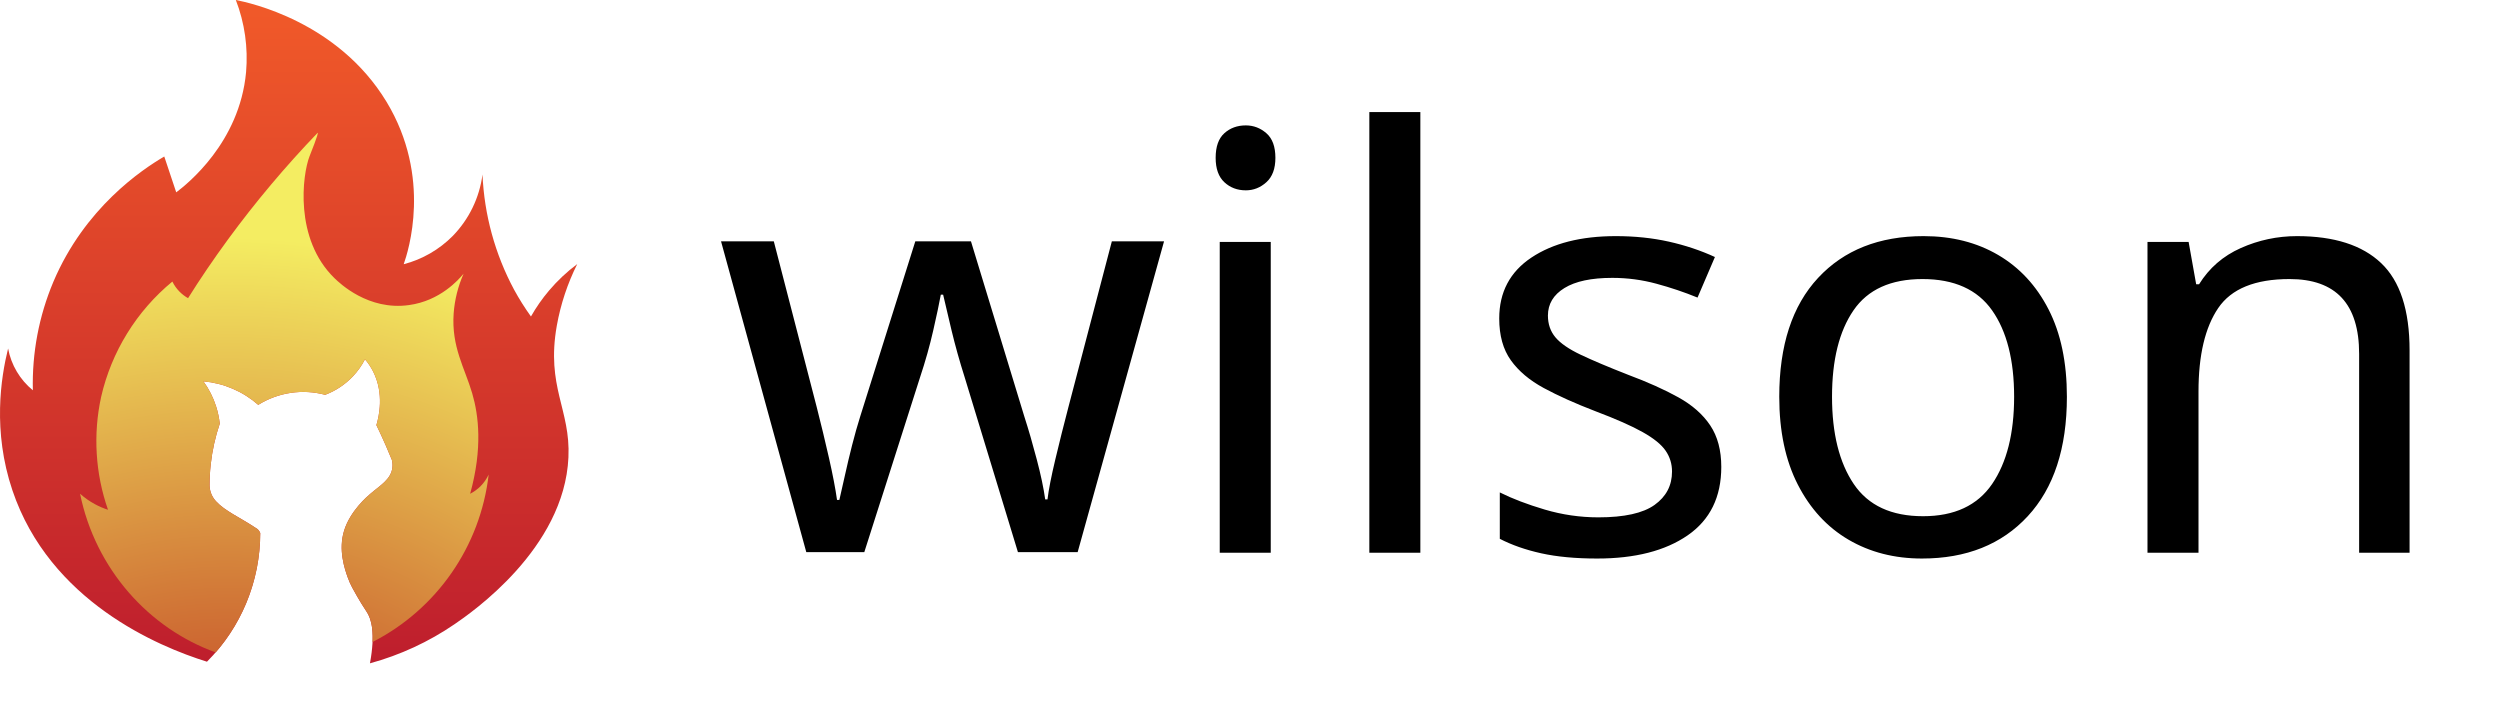
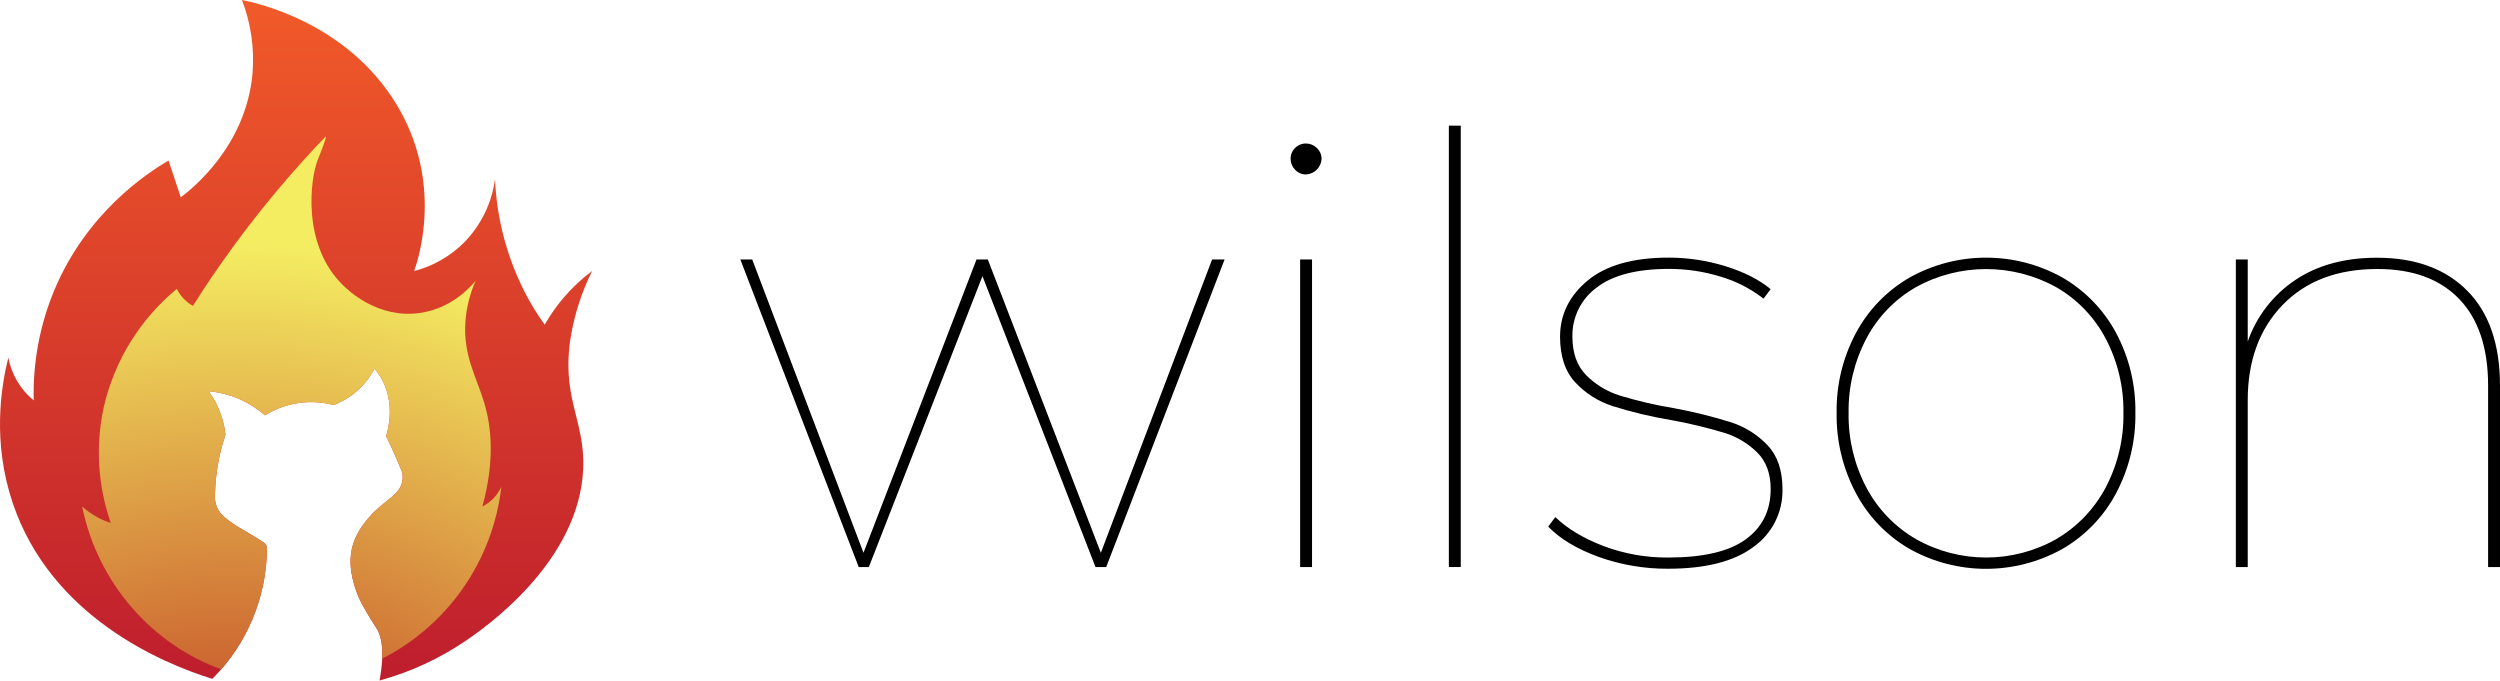
- <svg xmlns="http://www.w3.org/2000/svg" id="Layer_1" data-name="Layer 1" viewBox="0 0 957.15 269.11">
+ <svg xmlns="http://www.w3.org/2000/svg" viewBox="0 0 932.96 254.05">
  <defs>
-     <style>.cls-1{font-size:222px;font-family:Montserrat-Thin, Montserrat;font-weight:200;}.cls-2{fill:url(#linear-gradient);}.cls-3{fill:url(#radial-gradient);}</style>
+     <style>path{fill:currentColor;}.cls-1{fill:url(#linear-gradient);}.cls-2{fill:url(#radial-gradient);}</style>
    <linearGradient id="linear-gradient" x1="110.52" y1="254.05" x2="110.52" gradientUnits="userSpaceOnUse">
      <stop offset="0" stop-color="#be1e2d" />
      <stop offset="1" stop-color="#f15a29" />
    </linearGradient>
    <radialGradient id="radial-gradient" cx="86.49" cy="364.3" r="341.72" gradientUnits="userSpaceOnUse">
      <stop offset="0.32" stop-color="#cb612f" />
      <stop offset="0.8" stop-color="#f4ed62" />
    </radialGradient>
  </defs>
-   <text class="cls-1" transform="translate(273.62 211.62)">wilson</text>
-   <path class="cls-2" d="M213.19,124.63A87,87,0,0,1,221,101.1a65.35,65.35,0,0,0-10.78,10.13,64.57,64.57,0,0,0-6.94,9.94,98.19,98.19,0,0,1-6.46-10.27,102.65,102.65,0,0,1-12.09-44.1,41.42,41.42,0,0,1-11.39,23.54,41,41,0,0,1-18.78,10.82C156.25,96.36,165.51,68,148,39,129.33,8.17,95.36,1,90.29,0a61.79,61.79,0,0,1,3.92,27.64c-2.48,27-22.62,42.89-26.74,46q-2.3-6.87-4.58-13.72c-8.52,5-30.44,19.6-42.47,48a100.61,100.61,0,0,0-7.84,41.5,27.05,27.05,0,0,1-9.48-16C.35,144.53-2.9,165,4.74,187.69c14.31,42.49,55.81,59.85,74.5,65.65a69.79,69.79,0,0,0,20.4-49.24,3.7,3.7,0,0,0-1.76-2c-6-4-11.7-6.4-15.15-10.15a9.49,9.49,0,0,1-1.68-2.5,9.19,9.19,0,0,1-.81-3.45,72.48,72.48,0,0,1,.45-8.29,73.71,73.71,0,0,1,3.45-15.52,34.1,34.1,0,0,0-1.4-6.58A33.63,33.63,0,0,0,77.87,146a36.76,36.76,0,0,1,21,9,32.54,32.54,0,0,1,25.62-3.84,28.71,28.71,0,0,0,10.63-7.08,28.41,28.41,0,0,0,4.62-6.53,23.83,23.83,0,0,1,3.11,4.67c4.29,8.49,2.24,17.23,1.26,20.54,1.21,2.51,2.42,5.11,3.6,7.82.82,1.86,1.59,3.7,2.32,5.5a8.44,8.44,0,0,1,.19,3c-.54,4.53-4.84,6.86-8.45,10-1.21,1-7.66,6.55-10,14s.22,14.8,1.34,17.94a28.68,28.68,0,0,0,1.77,4c2.65,4.89,4.84,8.24,5.43,9.1,1.95,2.85,3.45,8.31,1.33,19.84a107.5,107.5,0,0,0,32.42-15c6.25-4.28,42-28.83,43.57-63.84C218.49,156.69,209,148.21,213.19,124.63Z" transform="translate(0 0)" />
-   <path class="cls-3" d="M184,186.14a16.24,16.24,0,0,1-4,2.9c4.81-17.38,3.28-30,.77-38.51-2.83-9.64-8-17.75-7.08-30.58a46.06,46.06,0,0,1,3.79-15.15c-1.9,2.3-9,10.38-20.89,12C141,119,130,108.37,128.13,106.57c-15.62-15.09-12.32-39.84-9.62-46.74.35-.9,3.56-8.84,3.12-9h0A402.63,402.63,0,0,0,87.28,91.68C81.67,99.34,76.57,106.86,72,114.16a15,15,0,0,1-3.28-2.51,14.68,14.68,0,0,1-2.73-3.85A80.49,80.49,0,0,0,38.71,152a79.62,79.62,0,0,0,2.64,43.17,28.57,28.57,0,0,1-5-2.14,29.3,29.3,0,0,1-5.7-4c5.91,28.87,26.35,51.53,51.94,60.76A69.72,69.72,0,0,0,99.64,204.1a3.7,3.7,0,0,0-1.76-2c-6-4-11.7-6.4-15.15-10.15a9.49,9.49,0,0,1-1.68-2.5,9.19,9.19,0,0,1-.81-3.45,72.48,72.48,0,0,1,.45-8.29,73.71,73.71,0,0,1,3.45-15.52,34.1,34.1,0,0,0-1.4-6.58A33.63,33.63,0,0,0,77.87,146a36.76,36.76,0,0,1,21,9,32.54,32.54,0,0,1,25.62-3.84,28.71,28.71,0,0,0,10.63-7.08,28.41,28.41,0,0,0,4.62-6.53,23.83,23.83,0,0,1,3.11,4.67c4.29,8.49,2.24,17.23,1.26,20.54,1.21,2.51,2.42,5.11,3.6,7.82.82,1.86,1.59,3.7,2.32,5.5a8.44,8.44,0,0,1,.19,3c-.54,4.53-4.84,6.86-8.45,10-1.21,1-7.66,6.55-10,14s.22,14.8,1.34,17.94a28.68,28.68,0,0,0,1.77,4c2.65,4.89,4.84,8.24,5.43,9.1,1.42,2.07,2.6,5.52,2.33,11.68a82.62,82.62,0,0,0,44.45-64.1A16.35,16.35,0,0,1,184,186.14Z" transform="translate(0 0)" />
+   <path d="M457,96.84,412.82,211.61h-4L366.64,103.06l-42.4,108.55h-3.78L276.28,96.84h4.44l41.52,109.45L364.42,96.84h4.22l42.18,109.45L452.33,96.84Z" transform="translate(0 0)" />
+   <path d="M483.3,63.32a5.7,5.7,0,0,1-1.67-4,5.7,5.7,0,0,1,5.78-5.77,5.7,5.7,0,0,1,4,1.67,5.42,5.42,0,0,1,1.78,4.1,6.11,6.11,0,0,1-5.77,5.78A5.39,5.39,0,0,1,483.3,63.32Zm1.89,33.52h4.44V211.61h-4.44Z" transform="translate(0 0)" />
+   <path d="M540.69,46.89h4.44V211.61h-4.44Z" transform="translate(0 0)" />
+   <path d="M596.63,207.84q-12.21-4.44-18.87-11.32l2.66-3.55q6.66,6.43,17.87,10.76a66.87,66.87,0,0,0,24.31,4.33q19.54,0,28.86-6.77t9.33-18.76q0-8.66-5-13.65a30.08,30.08,0,0,0-12.21-7.33,178,178,0,0,0-19.87-4.77,161.71,161.71,0,0,1-21.86-5.22,32.7,32.7,0,0,1-14-8.88q-5.65-6.09-5.66-17,0-12.44,10.32-21t30.31-8.54a71.39,71.39,0,0,1,21.09,3.21q10.43,3.23,16.87,8.55l-2.67,3.55a47.9,47.9,0,0,0-16-8.21,65.07,65.07,0,0,0-19.31-2.89q-18,0-27,7a22.1,22.1,0,0,0-9,18.31q0,9.11,5.11,14.32a30.48,30.48,0,0,0,12.65,7.66,156.34,156.34,0,0,0,20,4.66,182.12,182.12,0,0,1,21.54,5.33,32.46,32.46,0,0,1,13.54,8.55q5.55,5.88,5.55,16.31a25.66,25.66,0,0,1-10.88,21.65q-10.87,8.1-31.75,8.1A75.42,75.42,0,0,1,596.63,207.84Z" transform="translate(0 0)" />
+   <path d="M712.62,204.84a52.22,52.22,0,0,1-20-20.75,61.79,61.79,0,0,1-7.22-30,61.17,61.17,0,0,1,7.22-29.86,52.48,52.48,0,0,1,20-20.65,58.49,58.49,0,0,1,57.06,0,52.57,52.57,0,0,1,20,20.65,61.27,61.27,0,0,1,7.21,29.86,61.9,61.9,0,0,1-7.21,30,52.31,52.31,0,0,1-20,20.75,58.42,58.42,0,0,1-57.06,0Zm54.73-3.66A48.44,48.44,0,0,0,785.77,182a57.66,57.66,0,0,0,6.66-27.86,57.63,57.63,0,0,0-6.66-27.86,47.73,47.73,0,0,0-18.42-19.1,54.06,54.06,0,0,0-52.39,0,47.69,47.69,0,0,0-18.43,19.1,57.63,57.63,0,0,0-6.66,27.86A57.66,57.66,0,0,0,696.53,182,48.4,48.4,0,0,0,715,201.18a53.31,53.31,0,0,0,52.39,0Z" transform="translate(0 0)" />
+   <path d="M920.75,108.5q12.19,12.31,12.21,35.41v67.7h-4.44v-67.7q0-21.09-10.77-32.31t-30.53-11.21q-22.43,0-35.4,13.43t-13,35.41v62.38h-4.44V96.84h4.44v30.64a45.59,45.59,0,0,1,17.76-23Q869,96.18,887,96.18,908.54,96.18,920.75,108.5Z" transform="translate(0 0)" />
+   <path class="cls-1" d="M213.19,124.63A87,87,0,0,1,221,101.1a65.35,65.35,0,0,0-10.78,10.13,64.57,64.57,0,0,0-6.94,9.94,98.19,98.19,0,0,1-6.46-10.27,102.65,102.65,0,0,1-12.09-44.1,41.42,41.42,0,0,1-11.39,23.54,41,41,0,0,1-18.78,10.82C156.25,96.36,165.51,68,148,39,129.33,8.17,95.36,1,90.29,0a61.79,61.79,0,0,1,3.92,27.64c-2.48,27-22.62,42.89-26.74,46q-2.3-6.87-4.58-13.72c-8.52,5-30.44,19.6-42.47,48a100.61,100.61,0,0,0-7.84,41.5,27.05,27.05,0,0,1-9.48-16C.35,144.53-2.9,165,4.74,187.69c14.31,42.49,55.81,59.85,74.5,65.65a69.79,69.79,0,0,0,20.4-49.24,3.7,3.7,0,0,0-1.76-2c-6-4-11.7-6.4-15.15-10.15a9.49,9.49,0,0,1-1.68-2.5,9.19,9.19,0,0,1-.81-3.45,72.48,72.48,0,0,1,.45-8.29,73.71,73.71,0,0,1,3.45-15.52,34.1,34.1,0,0,0-1.4-6.58A33.63,33.63,0,0,0,77.87,146a36.76,36.76,0,0,1,21,9,32.54,32.54,0,0,1,25.62-3.84,28.71,28.71,0,0,0,10.63-7.08,28.41,28.41,0,0,0,4.62-6.53,23.83,23.83,0,0,1,3.11,4.67c4.29,8.49,2.24,17.23,1.26,20.54,1.21,2.51,2.42,5.11,3.6,7.82.82,1.86,1.59,3.7,2.32,5.5a8.44,8.44,0,0,1,.19,3c-.54,4.53-4.84,6.86-8.45,10-1.21,1-7.66,6.55-10,14s.22,14.8,1.34,17.94a28.68,28.68,0,0,0,1.77,4c2.65,4.89,4.84,8.24,5.43,9.1,1.95,2.85,3.45,8.31,1.33,19.84a107.5,107.5,0,0,0,32.42-15c6.25-4.28,42-28.83,43.57-63.84C218.49,156.69,209,148.21,213.19,124.63Z" transform="translate(0 0)" />
+   <path class="cls-2" d="M184,186.14a16.24,16.24,0,0,1-4,2.9c4.81-17.38,3.28-30,.77-38.51-2.83-9.64-8-17.75-7.08-30.58a46.06,46.06,0,0,1,3.79-15.15c-1.9,2.3-9,10.38-20.89,12C141,119,130,108.37,128.13,106.57c-15.62-15.09-12.32-39.84-9.62-46.74.35-.9,3.56-8.84,3.12-9h0A402.63,402.63,0,0,0,87.28,91.68C81.67,99.34,76.57,106.86,72,114.16a15,15,0,0,1-3.28-2.51,14.68,14.68,0,0,1-2.73-3.85A80.49,80.49,0,0,0,38.71,152a79.62,79.62,0,0,0,2.64,43.17,28.57,28.57,0,0,1-5-2.14,29.3,29.3,0,0,1-5.7-4c5.91,28.87,26.35,51.53,51.94,60.76A69.72,69.72,0,0,0,99.64,204.1a3.7,3.7,0,0,0-1.76-2c-6-4-11.7-6.4-15.15-10.15a9.49,9.49,0,0,1-1.68-2.5,9.19,9.19,0,0,1-.81-3.45,72.48,72.48,0,0,1,.45-8.29,73.71,73.71,0,0,1,3.45-15.52,34.1,34.1,0,0,0-1.4-6.58A33.63,33.63,0,0,0,77.87,146a36.76,36.76,0,0,1,21,9,32.54,32.54,0,0,1,25.62-3.84,28.71,28.71,0,0,0,10.63-7.08,28.41,28.41,0,0,0,4.62-6.53,23.83,23.83,0,0,1,3.11,4.67c4.29,8.49,2.24,17.23,1.26,20.54,1.21,2.51,2.42,5.11,3.6,7.82.82,1.86,1.59,3.7,2.32,5.5a8.44,8.44,0,0,1,.19,3c-.54,4.53-4.84,6.86-8.45,10-1.21,1-7.66,6.55-10,14s.22,14.8,1.34,17.94a28.68,28.68,0,0,0,1.77,4c2.65,4.89,4.84,8.24,5.43,9.1,1.42,2.07,2.6,5.52,2.33,11.68a82.62,82.62,0,0,0,44.45-64.1A16.35,16.35,0,0,1,184,186.14Z" transform="translate(0 0)" />
</svg>
